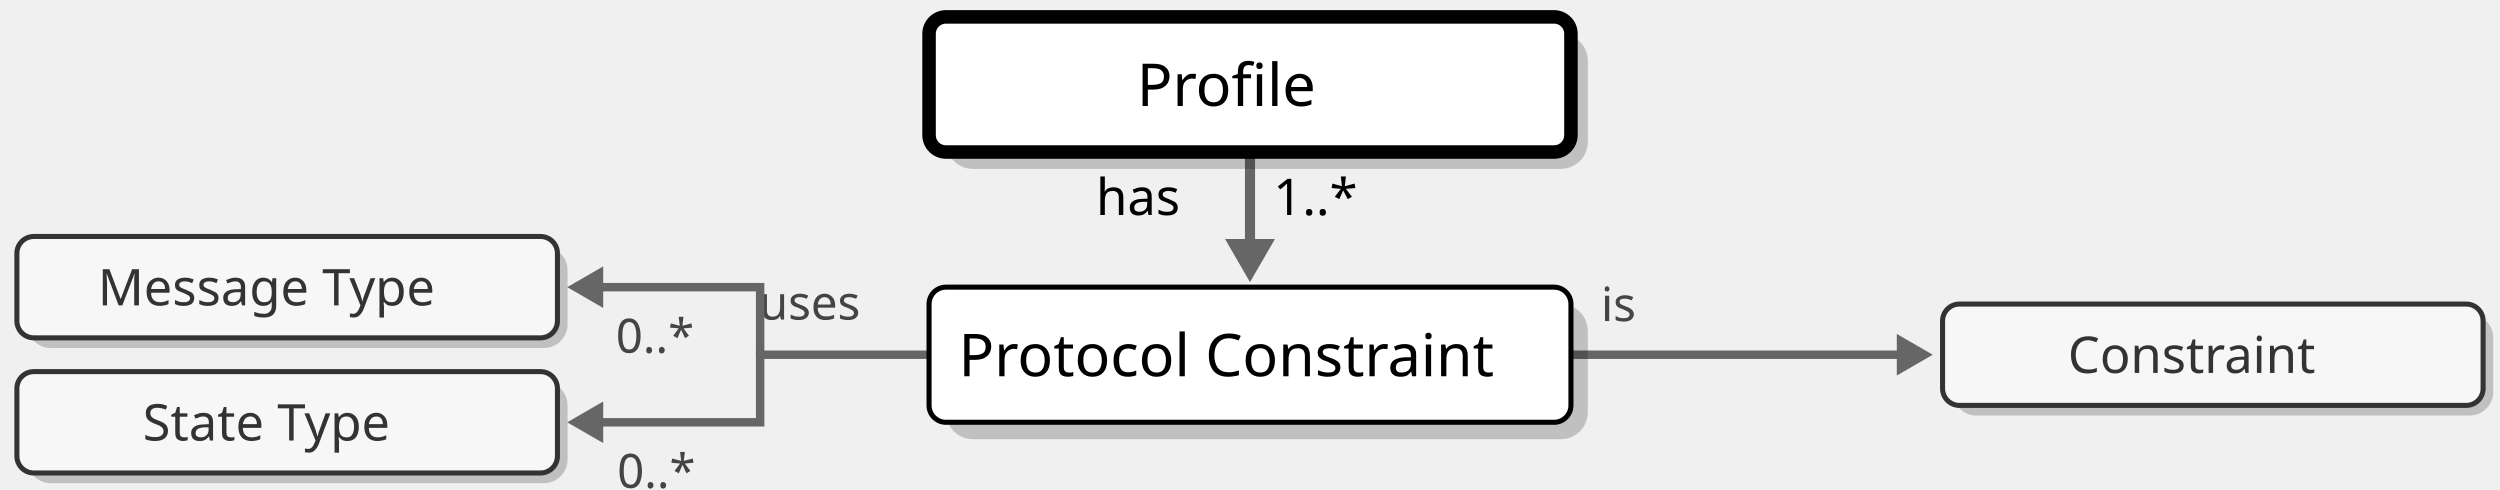
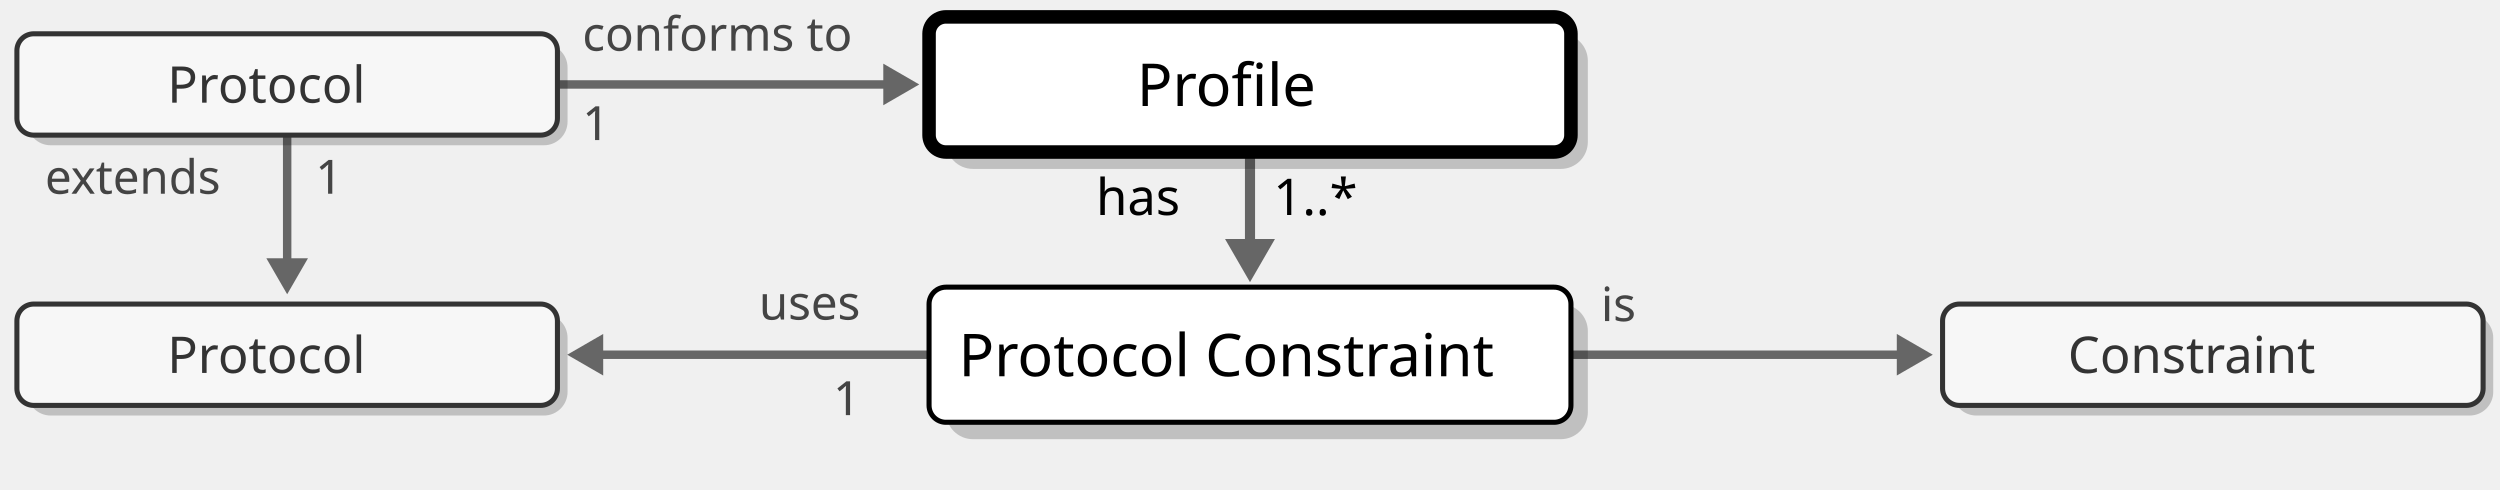
- <svg xmlns="http://www.w3.org/2000/svg" width="148mm" height="29mm" version="1.1" viewBox="0 0 148 29" id="svg162">
+ <svg xmlns="http://www.w3.org/2000/svg" xmlns:xlink="http://www.w3.org/1999/xlink" width="148mm" height="29mm" version="1.1" viewBox="0 0 148 29" id="svg162">
  <defs id="defs5">
    <marker id="a" overflow="visible" orient="auto">
      <path transform="scale(0.4)" d="M 5.77,0 -2.88,5 V -5 Z" fill="context-stroke" fill-rule="evenodd" stroke="context-stroke" stroke-width="1pt" id="path2" />
    </marker>
    <marker id="e" overflow="visible" orient="auto">
      <path transform="scale(0.4)" d="M 5.77,0 -2.88,5 V -5 Z" fill="context-stroke" fill-rule="evenodd" stroke="context-stroke" stroke-width="1pt" id="path824" />
    </marker>
    <marker id="a-2" overflow="visible" orient="auto">
      <path transform="scale(0.4)" d="M 5.77,0 -2.88,5 V -5 Z" fill="context-stroke" fill-rule="evenodd" stroke="context-stroke" stroke-width="1pt" id="path2-3" />
    </marker>
    <marker id="a-3" overflow="visible" orient="auto">
      <path transform="scale(0.4)" d="M 5.77,0 -2.88,5 V -5 Z" fill="context-stroke" fill-rule="evenodd" stroke="context-stroke" stroke-width="1pt" id="path2-2" />
    </marker>
    <marker id="a-0" overflow="visible" orient="auto">
      <path transform="scale(0.4)" d="M 5.77,0 -2.88,5 V -5 Z" fill="context-stroke" fill-rule="evenodd" stroke="context-stroke" stroke-width="1pt" id="path2-4" />
    </marker>
  </defs>
+   <use x="0" y="0" xlink:href="#path1710" id="use4552" transform="matrix(-1,0,0,1,88,-16)" width="100%" height="100%" />
+   <path d="M 17,8 17,16" marker-end="url(#a-0)" id="path7470" style="fill:none;stroke:#666666;stroke-width:0.5;stroke-miterlimit:4;stroke-dasharray:none;marker-end:url(#a-0)" />
  <path d="M 93,21 H 113" marker-end="url(#a-0)" id="path7058" style="fill:none;stroke:#666666;stroke-width:0.5;stroke-miterlimit:4;stroke-dasharray:none;marker-end:url(#a-0)" />
-   <path d="M 55,21 H 45 v 4 H 35" marker-end="url(#a-0)" id="path1710" style="fill:none;stroke:#666666;stroke-width:0.5;stroke-miterlimit:4;stroke-dasharray:none;marker-end:url(#a-0)" />
+   <path d="M 55,21 35,21" marker-end="url(#a-0)" id="path1710" style="fill:none;stroke:#666666;stroke-width:0.5;stroke-miterlimit:4;stroke-dasharray:none;marker-end:url(#a-0)" />
  <path d="M 74,9 V 15" marker-end="url(#a-0)" id="path16006" style="fill:none;stroke:#666666;stroke-width:0.6;stroke-miterlimit:4;stroke-dasharray:none;marker-end:url(#a-0)" />
  <rect id="rect896" x="56" y="2" width="38" height="8" rx="1.6" fill="none" opacity="0.913" stroke="#000000" stroke-linejoin="round" stroke-width="0.333" style="opacity:1;fill:#000000;fill-opacity:0.2;stroke:none;stroke-width:0.8;stroke-miterlimit:4;stroke-dasharray:none" />
  <rect id="rect45004" x="55" y="1" width="38" height="8" rx="1" fill="none" opacity="0.913" stroke="#000000" stroke-linejoin="round" stroke-width="0.333" style="opacity:1;fill:#ffffff;fill-opacity:1;stroke-width:0.8;stroke-miterlimit:4;stroke-dasharray:none" />
  <text x="73.958" y="6.272" font-size="3.5px" style="line-height:1.25;font-family:sans-serif;stroke-width:0.265" xml:space="preserve" id="text44012">
    <tspan x="73.958" y="6.272" font-size="3.5px" stroke-width="0.265" text-align="center" text-anchor="middle" id="tspan44010">Profile</tspan>
  </text>
  <g id="use12673" transform="translate(62,-6.999998)">
    <rect id="rect3517" x="53.6" y="25.6" width="32" height="6" rx="1.4" fill="none" opacity="0.913" stroke="#000000" stroke-linejoin="round" stroke-width="0.333" style="opacity:1;fill:#000000;fill-opacity:0.2;stroke:none;stroke-width:0.3;stroke-miterlimit:4;stroke-dasharray:none;stroke-opacity:1" />
    <rect id="rect3519" x="53" y="25" width="32" height="6" rx="1" fill="none" opacity="0.913" stroke="#000000" stroke-linejoin="round" stroke-width="0.333" style="opacity:1;fill:#f7f7f7;fill-opacity:1;stroke:#333333;stroke-width:0.3;stroke-miterlimit:4;stroke-dasharray:none;stroke-opacity:1" />
  </g>
  <text x="130.915" y="22.079" font-size="3.5px" style="font-size:3px;line-height:1.25;font-family:sans-serif;stroke-width:0.265" xml:space="preserve" id="text12683">
    <tspan x="130.915" y="22.079" font-size="3.5px" stroke-width="0.265" text-align="center" text-anchor="middle" id="tspan12681" style="font-size:3px;fill:#333333;fill-opacity:1">Constraint</tspan>
  </text>
  <g id="use10269" transform="translate(21.00001,16)">
    <rect id="rect984" x="35" y="2" width="38" height="8" rx="1.6" fill="none" opacity="0.913" stroke="#000000" stroke-linejoin="round" stroke-width="0.333" style="opacity:1;fill:#000000;fill-opacity:0.2;stroke:none;stroke-width:0.8;stroke-miterlimit:4;stroke-dasharray:none" />
    <rect id="rect986" x="34" y="1" width="38" height="8" rx="1" fill="none" opacity="0.913" stroke="#000000" stroke-linejoin="round" stroke-width="0.333" style="opacity:1;fill:#ffffff;fill-opacity:1;stroke-width:0.3;stroke-miterlimit:4;stroke-dasharray:none" />
  </g>
  <text x="73.958" y="22.272" font-size="3.5px" style="line-height:1.25;font-family:sans-serif;stroke-width:0.265" xml:space="preserve" id="text10273">
    <tspan x="73.958" y="22.272" font-size="3.5px" stroke-width="0.265" text-align="center" text-anchor="middle" id="tspan10271">Protocol Constraint</tspan>
  </text>
  <text xml:space="preserve" style="font-size:3px;line-height:1.25;font-family:sans-serif;stroke-width:0.265" x="75.384" y="12.727" id="text14312">
    <tspan id="tspan14310" style="stroke-width:0.265" x="75.384" y="12.727">1..*</tspan>
  </text>
  <text xml:space="preserve" style="font-size:3px;line-height:1.25;font-family:sans-serif;stroke-width:0.265" x="72.203" y="12.727" id="text16010">
    <tspan id="tspan16008" style="font-size:3px;text-align:end;text-anchor:end;fill:#000000;fill-opacity:1;stroke-width:0.265" x="72.203" y="12.727">has</tspan>
  </text>
  <g id="g982" transform="translate(31.40038,-22.6)" />
-   <g id="use1704" transform="translate(-52,-11)">
+   <g id="use1704" transform="translate(-52,-23)">
    <rect id="rect3523" x="53.6" y="25.6" width="32" height="6" rx="1.4" fill="none" opacity="0.913" stroke="#000000" stroke-linejoin="round" stroke-width="0.333" style="opacity:1;fill:#000000;fill-opacity:0.2;stroke:none;stroke-width:0.3;stroke-miterlimit:4;stroke-dasharray:none;stroke-opacity:1" />
    <rect id="rect3525" x="53" y="25" width="32" height="6" rx="1" fill="none" opacity="0.913" stroke="#000000" stroke-linejoin="round" stroke-width="0.333" style="opacity:1;fill:#f7f7f7;fill-opacity:1;stroke:#333333;stroke-width:0.3;stroke-miterlimit:4;stroke-dasharray:none;stroke-opacity:1" />
  </g>
-   <text x="16.939" y="18.079" font-size="3.5px" style="font-size:3px;line-height:1.25;font-family:sans-serif;stroke-width:0.265" xml:space="preserve" id="text1708">
-     <tspan x="16.939" y="18.079" font-size="3.5px" stroke-width="0.265" text-align="center" text-anchor="middle" id="tspan1706" style="font-size:3px;fill:#333333;fill-opacity:1">Message Type</tspan>
+   <text x="16.939" y="6.079" font-size="3.5px" style="font-size:3px;line-height:1.25;font-family:sans-serif;stroke-width:0.265" xml:space="preserve" id="text1708">
+     <tspan x="16.939" y="6.079" font-size="3.5px" stroke-width="0.265" text-align="center" text-anchor="middle" id="tspan1706" style="font-size:3px;fill:#333333;fill-opacity:1">Protocol</tspan>
  </text>
  <text xml:space="preserve" style="font-size:2.8px;line-height:1.25;font-family:sans-serif;stroke-width:0.265" x="53.107" y="18.918" id="text1714">
    <tspan id="tspan1712" style="font-size:2.8px;text-align:end;text-anchor:end;fill:#444444;fill-opacity:1;stroke-width:0.265" x="53.107" y="18.918">uses</tspan>
  </text>
-   <text xml:space="preserve" style="font-size:2.8px;line-height:1.25;font-family:sans-serif;stroke-width:0.265" x="43.282" y="20.878" id="text7677">
-     <tspan id="tspan7675" style="font-size:2.8px;text-align:end;text-anchor:end;fill:#444444;fill-opacity:1;stroke-width:0.265" x="43.282" y="20.878">0..*</tspan>
+   <text xml:space="preserve" style="font-size:2.8px;line-height:1.25;font-family:sans-serif;stroke-width:0.265" x="15.233" y="11.468" id="text7677">
+     <tspan id="tspan7675" style="font-size:2.8px;text-align:end;text-anchor:end;fill:#444444;fill-opacity:1;stroke-width:0.265" x="15.233" y="11.468">extends</tspan>
  </text>
-   <g id="use9575" transform="translate(-52,-2.999999)">
+   <g id="use9575" transform="translate(-52,-6.999998)">
    <rect id="rect3535" x="53.6" y="25.6" width="32" height="6" rx="1.4" fill="none" opacity="0.913" stroke="#000000" stroke-linejoin="round" stroke-width="0.333" style="opacity:1;fill:#000000;fill-opacity:0.2;stroke:none;stroke-width:0.3;stroke-miterlimit:4;stroke-dasharray:none;stroke-opacity:1" />
    <rect id="rect3537" x="53" y="25" width="32" height="6" rx="1" fill="none" opacity="0.913" stroke="#000000" stroke-linejoin="round" stroke-width="0.333" style="opacity:1;fill:#f7f7f7;fill-opacity:1;stroke:#333333;stroke-width:0.3;stroke-miterlimit:4;stroke-dasharray:none;stroke-opacity:1" />
  </g>
-   <text x="16.939" y="26.079" font-size="3.5px" style="font-size:3px;line-height:1.25;font-family:sans-serif;stroke-width:0.265" xml:space="preserve" id="text9579">
-     <tspan x="16.939" y="26.079" font-size="3.5px" stroke-width="0.265" text-align="center" text-anchor="middle" id="tspan9577" style="font-size:3px;fill:#333333;fill-opacity:1">State Type</tspan>
-   </text>
-   <text xml:space="preserve" style="font-size:2.8px;line-height:1.25;font-family:sans-serif;stroke-width:0.265" x="43.361" y="28.878" id="text9583">
-     <tspan id="tspan9581" style="font-size:2.8px;text-align:end;text-anchor:end;fill:#444444;fill-opacity:1;stroke-width:0.265" x="43.361" y="28.878">0..*</tspan>
+   <text x="16.939" y="22.079" font-size="3.5px" style="font-size:3px;line-height:1.25;font-family:sans-serif;stroke-width:0.265" xml:space="preserve" id="text9579">
+     <tspan x="16.939" y="22.079" font-size="3.5px" stroke-width="0.265" text-align="center" text-anchor="middle" id="tspan9577" style="font-size:3px;fill:#333333;fill-opacity:1">Protocol</tspan>
  </text>
  <text xml:space="preserve" style="font-size:2.8px;line-height:1.25;font-family:sans-serif;stroke-width:0.265" x="94.782" y="19.01" id="text3527">
    <tspan id="tspan3525" style="font-size:2.8px;fill:#454545;fill-opacity:1;stroke-width:0.265" x="94.782" y="19.01">is</tspan>
  </text>
-   <path d="M 45,21 V 17 H 35" marker-end="url(#a-0)" id="path7470" style="fill:none;stroke:#666666;stroke-width:0.5;stroke-miterlimit:4;stroke-dasharray:none;marker-end:url(#a-0)" />
+   <text xml:space="preserve" style="font-size:2.8px;line-height:1.25;font-family:sans-serif;stroke-width:0.265" x="18.673" y="11.468" id="text3598">
+     <tspan id="tspan3596" style="font-size:2.8px;fill:#454545;fill-opacity:1;stroke-width:0.265" x="18.673" y="11.468">1</tspan>
+   </text>
+   <text xml:space="preserve" style="font-size:2.8px;line-height:1.25;font-family:sans-serif;stroke-width:0.265" x="53.107" y="24.575" id="text3880">
+     <tspan id="tspan3878" style="font-size:2.8px;text-align:end;text-anchor:end;fill:#444444;fill-opacity:1;stroke-width:0.265" x="53.107" y="24.575">1</tspan>
+   </text>
+   <text xml:space="preserve" style="font-size:2.8px;line-height:1.25;font-family:sans-serif;stroke-width:0.265" x="34.476" y="3.001" id="text4556">
+     <tspan id="tspan4554" style="font-size:2.8px;fill:#454545;fill-opacity:1;stroke-width:0.265" x="34.476" y="3.001">conforms to</tspan>
+   </text>
+   <text xml:space="preserve" style="font-size:2.8px;line-height:1.25;font-family:sans-serif;stroke-width:0.265" x="34.476" y="8.293" id="use5278">
+     <tspan id="tspan5280" style="font-size:2.8px;fill:#454545;fill-opacity:1;stroke-width:0.265" x="34.476" y="8.293">1</tspan>
+   </text>
</svg>
